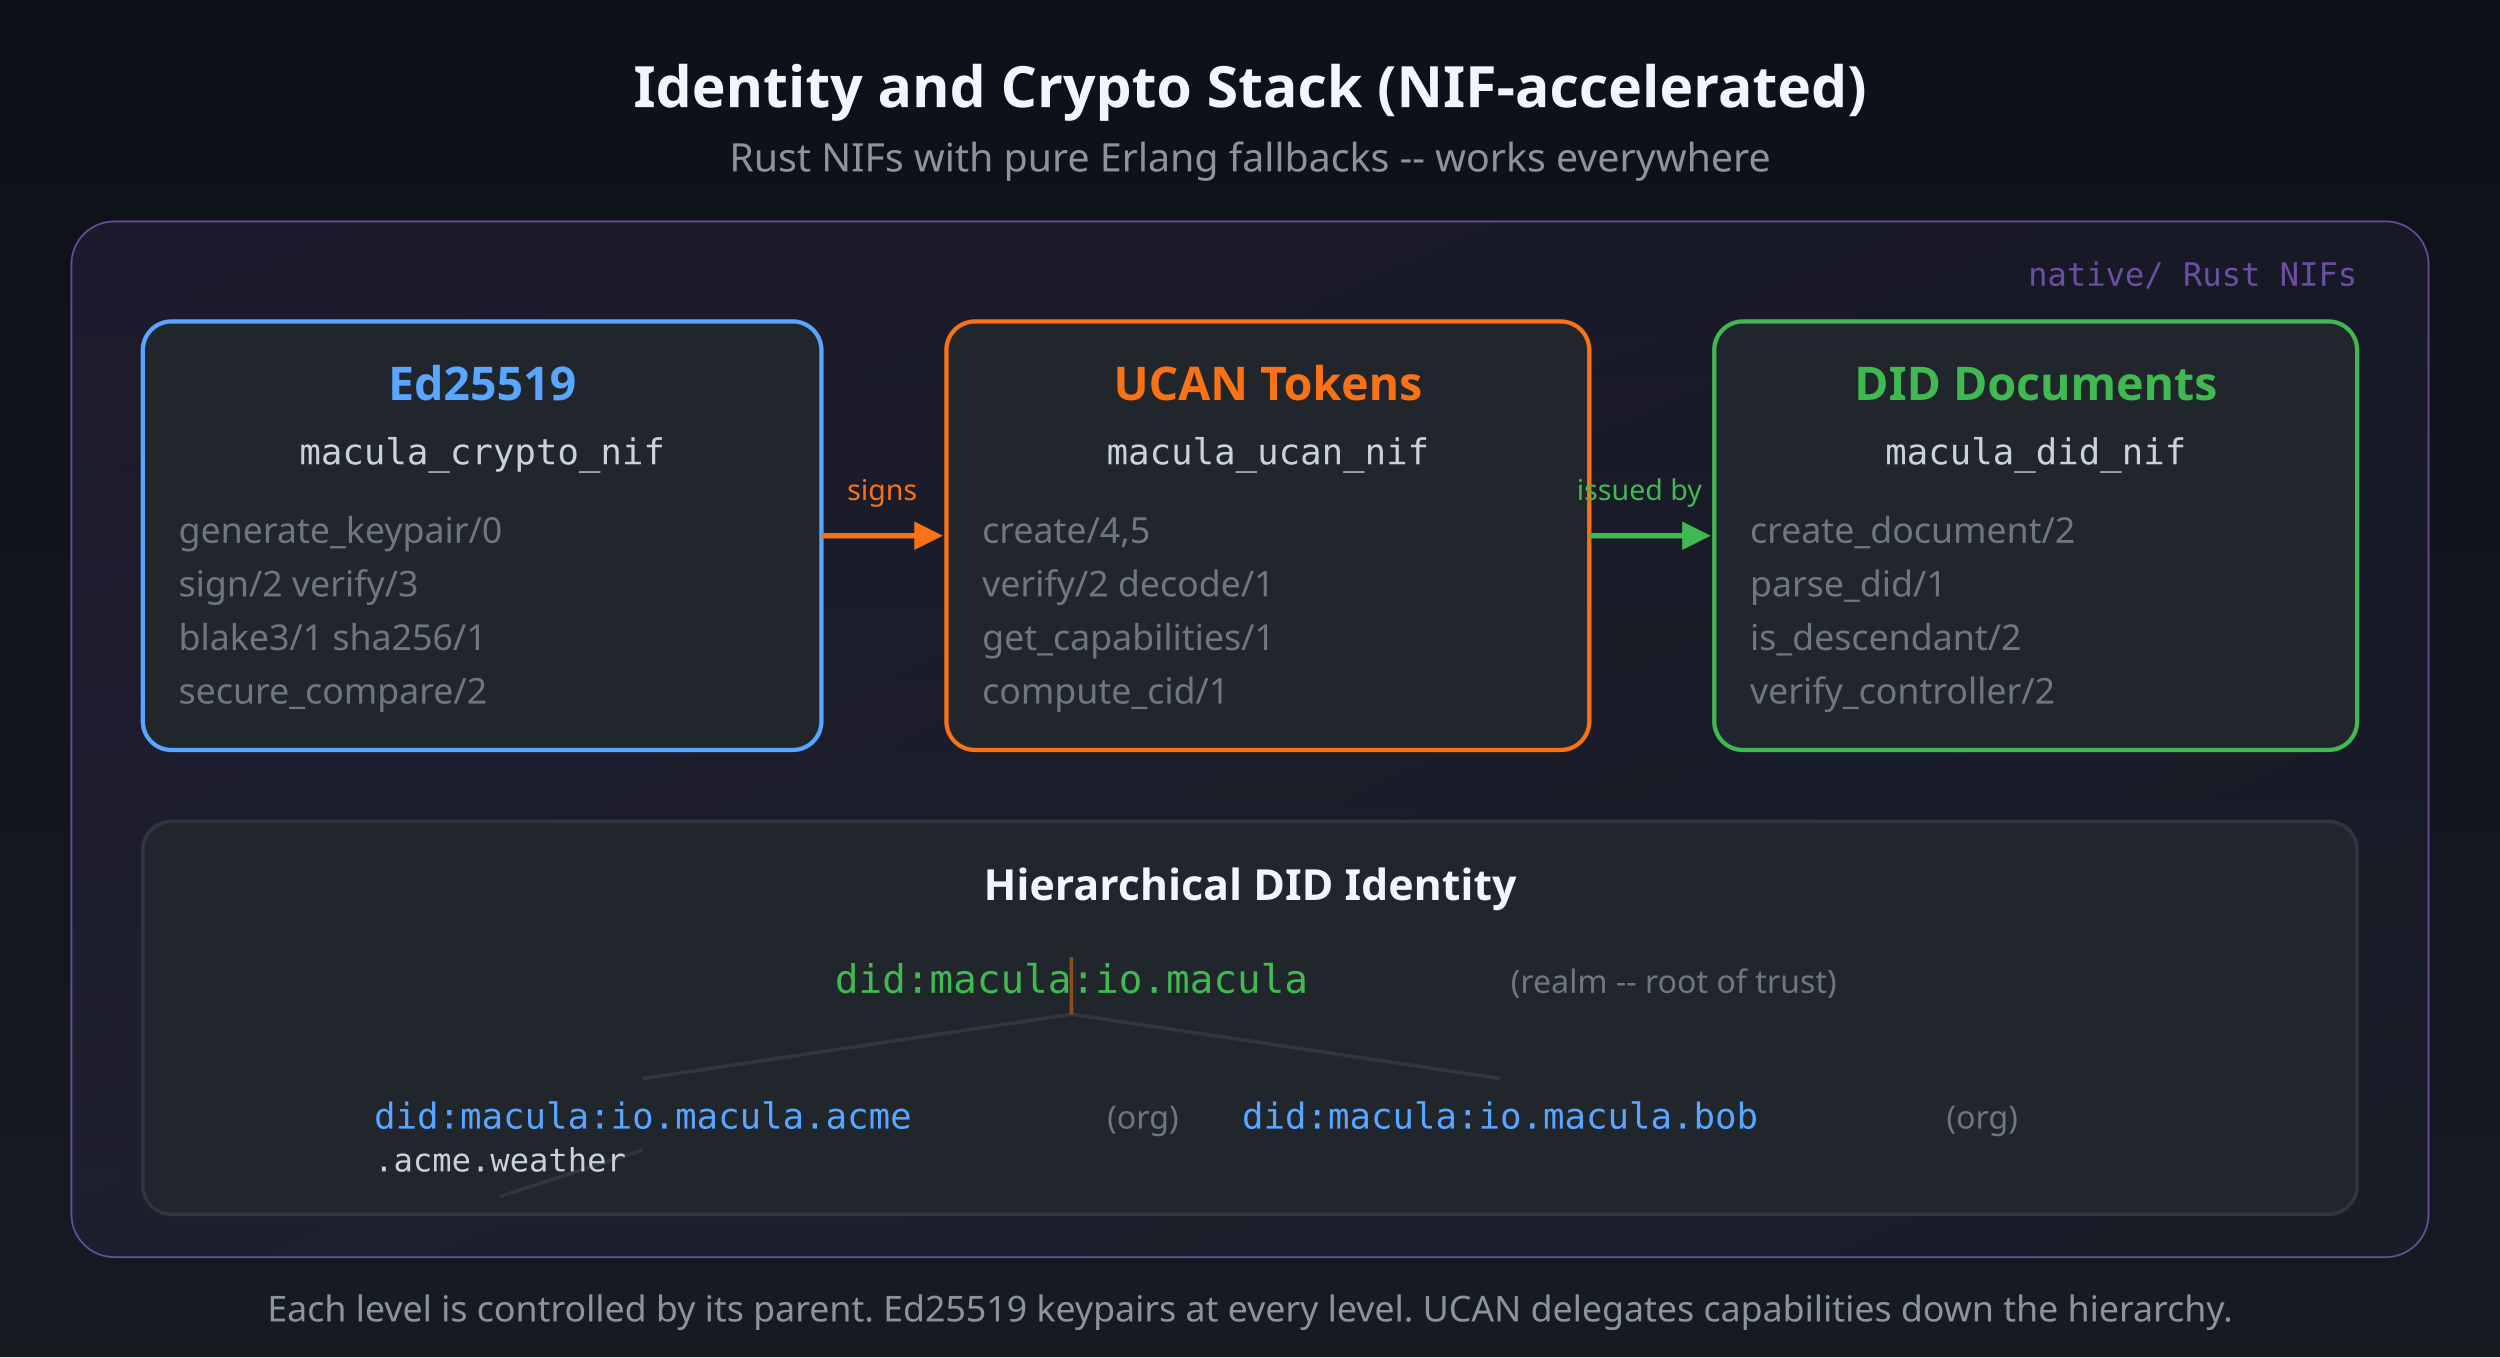
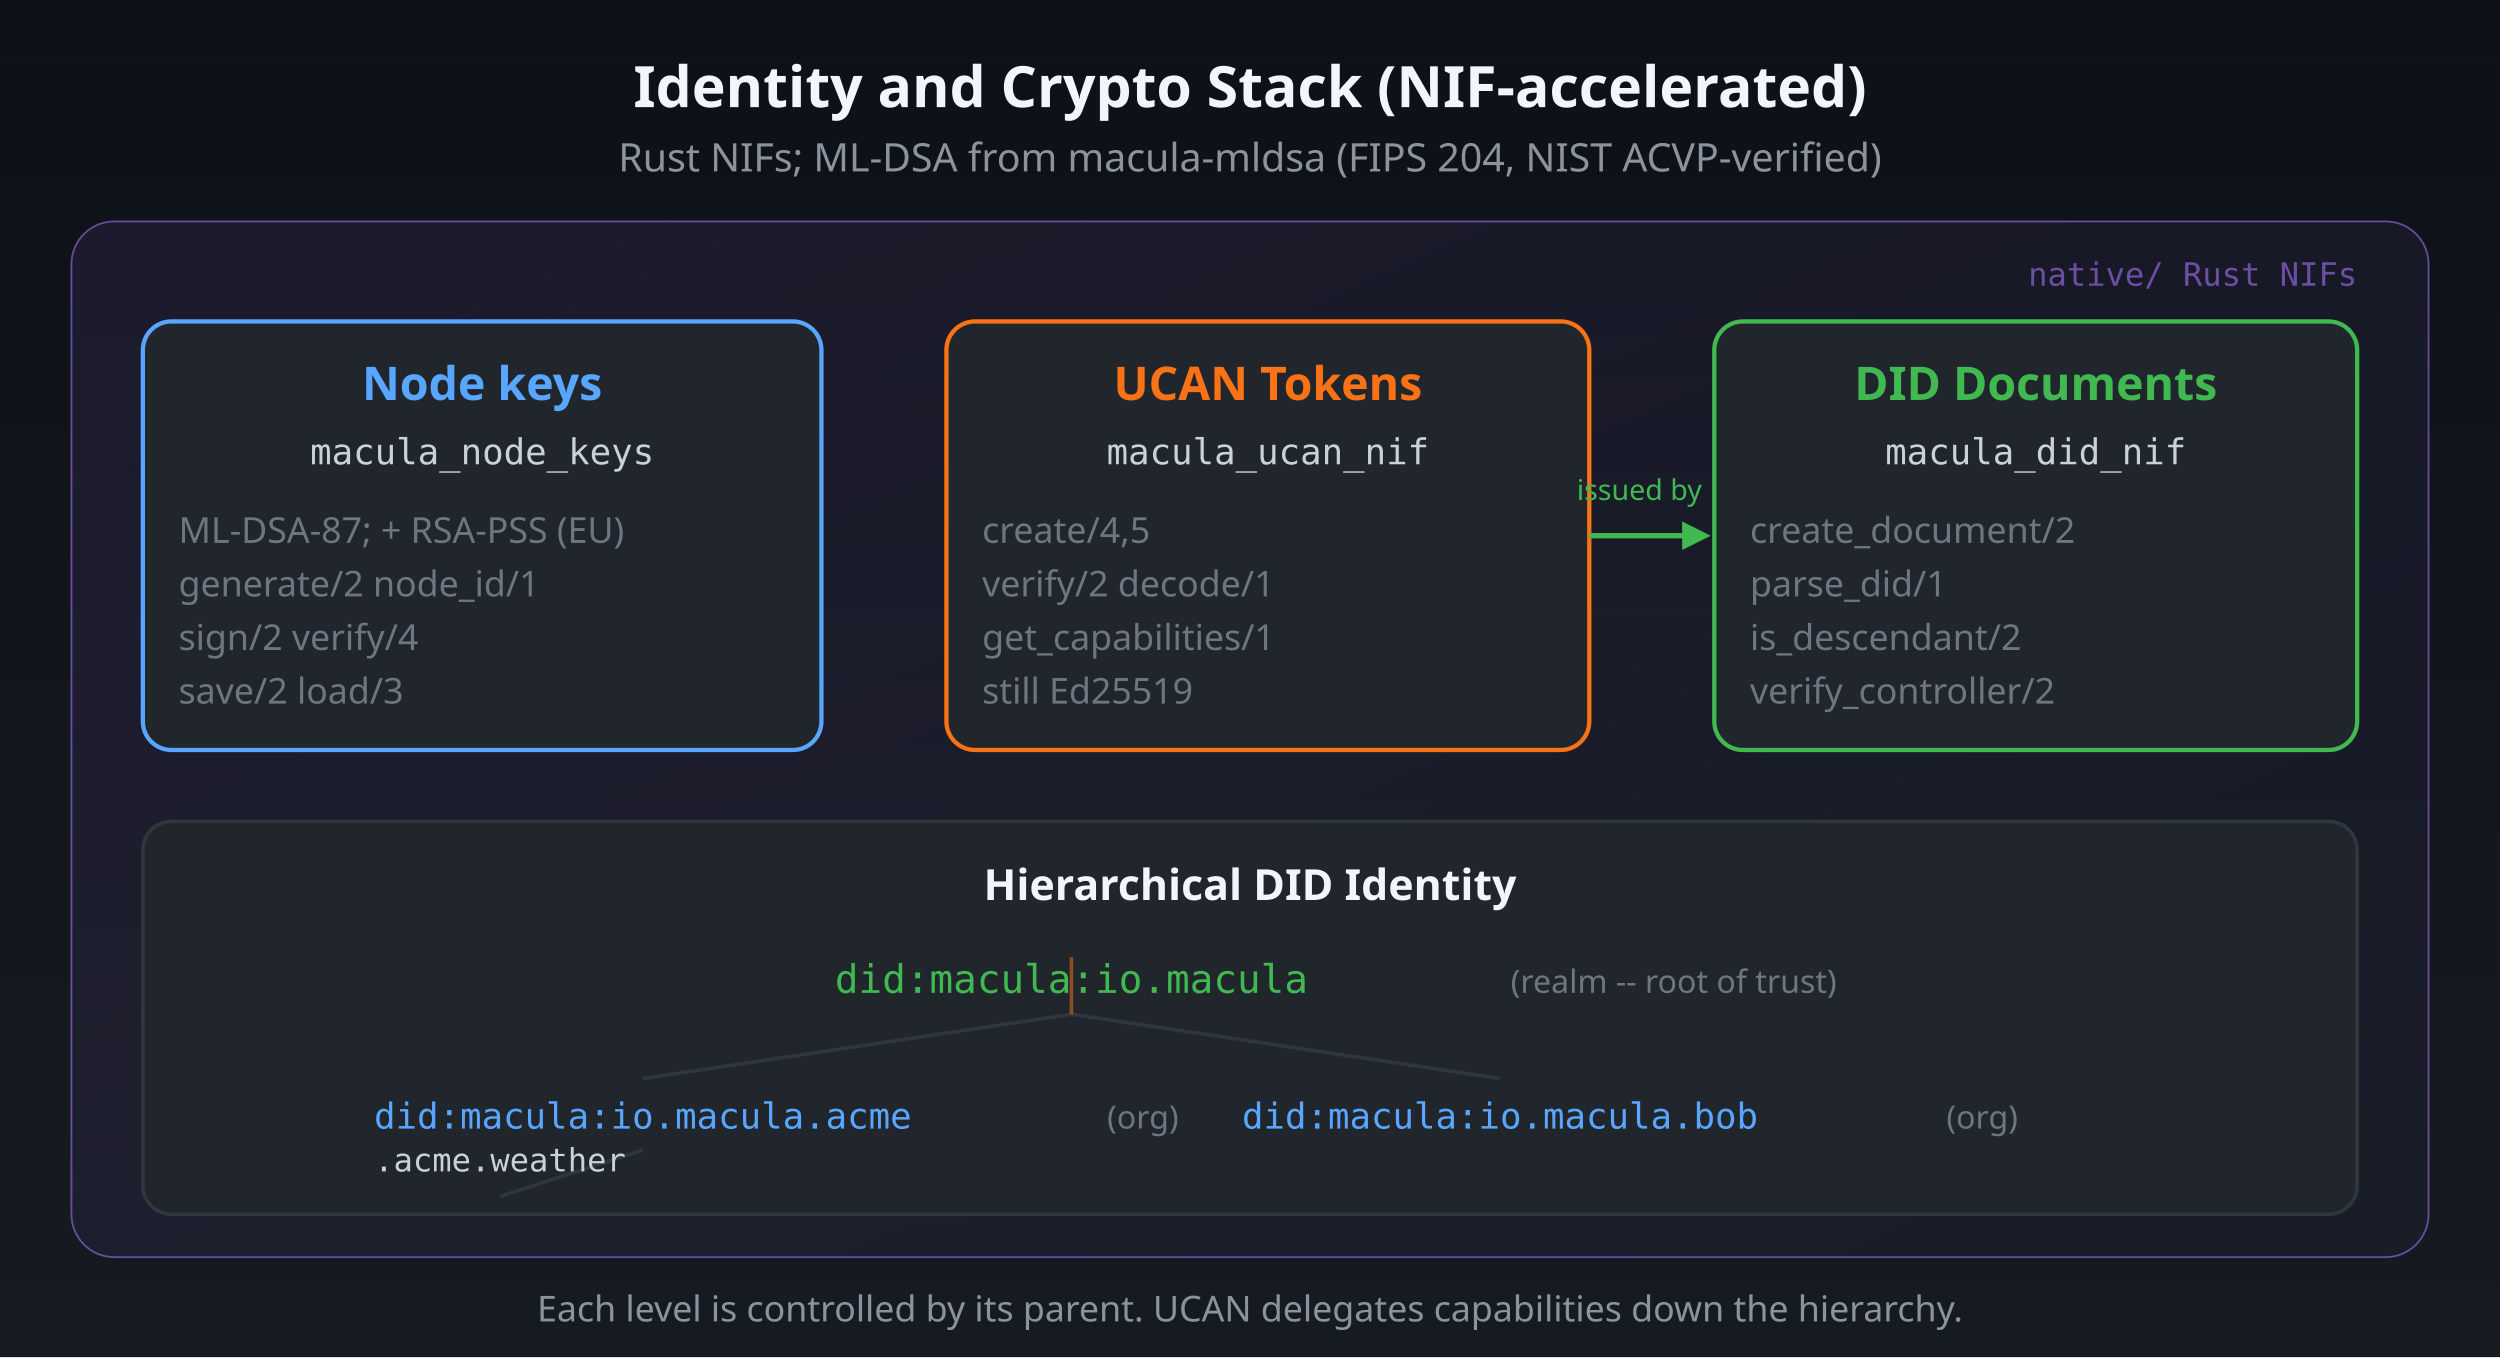
<svg xmlns="http://www.w3.org/2000/svg" viewBox="0 0 700 380" width="700" height="380">
  <defs>
    <linearGradient id="bg3" x1="0" y1="0" x2="0" y2="1">
      <stop offset="0%" stop-color="#0d1117" />
      <stop offset="100%" stop-color="#161b22" />
    </linearGradient>
    <linearGradient id="rustGrad" x1="0" y1="0" x2="1" y2="1">
      <stop offset="0%" stop-color="#a371f7" stop-opacity="0.15" />
      <stop offset="100%" stop-color="#a371f7" stop-opacity="0.05" />
    </linearGradient>
  </defs>
  <rect width="700" height="380" fill="url(#bg3)" />
  <text x="350" y="30" text-anchor="middle" fill="#f0f6fc" font-family="system-ui, sans-serif" font-size="16" font-weight="bold">Identity and Crypto Stack (NIF-accelerated)</text>
-   <text x="350" y="48" text-anchor="middle" fill="#8b949e" font-family="system-ui, sans-serif" font-size="11">Rust NIFs with pure Erlang fallbacks -- works everywhere</text>
+   <text x="350" y="48" text-anchor="middle" fill="#8b949e" font-family="system-ui, sans-serif" font-size="11">Rust NIFs; ML-DSA from macula-mldsa (FIPS 204, NIST ACVP-verified)</text>
  <rect x="20" y="62" width="660" height="290" rx="12" fill="url(#rustGrad)" stroke="#a371f7" stroke-width="0.5" opacity="0.6">
    <animate attributeName="opacity" values="0.6;0.3;0.6" dur="5s" repeatCount="indefinite" />
  </rect>
  <text x="660" y="80" text-anchor="end" fill="#a371f7" font-family="monospace" font-size="9" opacity="0.6">native/ Rust NIFs</text>
  <rect x="40" y="90" width="190" height="120" rx="8" fill="#21262d" stroke="#58a6ff" stroke-width="1.2" />
-   <text x="135" y="112" text-anchor="middle" fill="#58a6ff" font-family="system-ui, sans-serif" font-size="13" font-weight="bold">Ed25519</text>
-   <text x="135" y="130" text-anchor="middle" fill="#c9d1d9" font-family="monospace" font-size="10">macula_crypto_nif</text>
-   <text x="50" y="152" fill="#6e7681" font-family="system-ui, sans-serif" font-size="10">generate_keypair/0</text>
-   <text x="50" y="167" fill="#6e7681" font-family="system-ui, sans-serif" font-size="10">sign/2 verify/3</text>
-   <text x="50" y="182" fill="#6e7681" font-family="system-ui, sans-serif" font-size="10">blake3/1 sha256/1</text>
-   <text x="50" y="197" fill="#6e7681" font-family="system-ui, sans-serif" font-size="10">secure_compare/2</text>
-   <line x1="230" y1="150" x2="258" y2="150" stroke="#f97316" stroke-width="1.5" />
-   <polygon points="256,146 264,150 256,154" fill="#f97316" />
-   <text x="247" y="140" text-anchor="middle" fill="#f97316" font-family="system-ui, sans-serif" font-size="8">signs</text>
+   <text x="135" y="112" text-anchor="middle" fill="#58a6ff" font-family="system-ui, sans-serif" font-size="13" font-weight="bold">Node keys</text>
+   <text x="135" y="130" text-anchor="middle" fill="#c9d1d9" font-family="monospace" font-size="10">macula_node_keys</text>
+   <text x="50" y="152" fill="#6e7681" font-family="system-ui, sans-serif" font-size="10">ML-DSA-87; + RSA-PSS (EU)</text>
+   <text x="50" y="167" fill="#6e7681" font-family="system-ui, sans-serif" font-size="10">generate/2 node_id/1</text>
+   <text x="50" y="182" fill="#6e7681" font-family="system-ui, sans-serif" font-size="10">sign/2 verify/4</text>
+   <text x="50" y="197" fill="#6e7681" font-family="system-ui, sans-serif" font-size="10">save/2 load/3</text>
  <rect x="265" y="90" width="180" height="120" rx="8" fill="#21262d" stroke="#f97316" stroke-width="1.2" />
  <text x="355" y="112" text-anchor="middle" fill="#f97316" font-family="system-ui, sans-serif" font-size="13" font-weight="bold">UCAN Tokens</text>
  <text x="355" y="130" text-anchor="middle" fill="#c9d1d9" font-family="monospace" font-size="10">macula_ucan_nif</text>
  <text x="275" y="152" fill="#6e7681" font-family="system-ui, sans-serif" font-size="10">create/4,5</text>
  <text x="275" y="167" fill="#6e7681" font-family="system-ui, sans-serif" font-size="10">verify/2 decode/1</text>
  <text x="275" y="182" fill="#6e7681" font-family="system-ui, sans-serif" font-size="10">get_capabilities/1</text>
-   <text x="275" y="197" fill="#6e7681" font-family="system-ui, sans-serif" font-size="10">compute_cid/1</text>
+   <text x="275" y="197" fill="#6e7681" font-family="system-ui, sans-serif" font-size="10">still Ed25519</text>
  <line x1="445" y1="150" x2="473" y2="150" stroke="#3fb950" stroke-width="1.5" />
  <polygon points="471,146 479,150 471,154" fill="#3fb950" />
  <text x="459" y="140" text-anchor="middle" fill="#3fb950" font-family="system-ui, sans-serif" font-size="8">issued by</text>
  <rect x="480" y="90" width="180" height="120" rx="8" fill="#21262d" stroke="#3fb950" stroke-width="1.2" />
  <text x="570" y="112" text-anchor="middle" fill="#3fb950" font-family="system-ui, sans-serif" font-size="13" font-weight="bold">DID Documents</text>
  <text x="570" y="130" text-anchor="middle" fill="#c9d1d9" font-family="monospace" font-size="10">macula_did_nif</text>
  <text x="490" y="152" fill="#6e7681" font-family="system-ui, sans-serif" font-size="10">create_document/2</text>
  <text x="490" y="167" fill="#6e7681" font-family="system-ui, sans-serif" font-size="10">parse_did/1</text>
  <text x="490" y="182" fill="#6e7681" font-family="system-ui, sans-serif" font-size="10">is_descendant/2</text>
  <text x="490" y="197" fill="#6e7681" font-family="system-ui, sans-serif" font-size="10">verify_controller/2</text>
  <rect x="40" y="230" width="620" height="110" rx="8" fill="#21262d" stroke="#30363d" stroke-width="1" />
  <text x="350" y="252" text-anchor="middle" fill="#f0f6fc" font-family="system-ui, sans-serif" font-size="12" font-weight="bold">Hierarchical DID Identity</text>
  <text x="300" y="278" text-anchor="middle" fill="#3fb950" font-family="monospace" font-size="11">did:macula:io.macula</text>
  <text x="423" y="278" fill="#6e7681" font-family="system-ui, sans-serif" font-size="9">(realm -- root of trust)</text>
  <line x1="300" y1="284" x2="180" y2="302" stroke="#30363d" stroke-width="1" />
  <line x1="300" y1="284" x2="420" y2="302" stroke="#30363d" stroke-width="1" />
  <text x="180" y="316" text-anchor="middle" fill="#58a6ff" font-family="monospace" font-size="10">did:macula:io.macula.acme</text>
  <text x="310" y="316" fill="#6e7681" font-family="system-ui, sans-serif" font-size="9">(org)</text>
  <text x="420" y="316" text-anchor="middle" fill="#58a6ff" font-family="monospace" font-size="10">did:macula:io.macula.bob</text>
  <text x="545" y="316" fill="#6e7681" font-family="system-ui, sans-serif" font-size="9">(org)</text>
  <line x1="180" y1="322" x2="140" y2="335" stroke="#30363d" stroke-width="1" />
  <text x="140" y="328" text-anchor="middle" fill="#c9d1d9" font-family="monospace" font-size="9">.acme.weather</text>
  <line x1="300" y1="268" x2="300" y2="284" stroke="#f97316" stroke-width="1" opacity="0.5">
    <animate attributeName="opacity" values="0.5;0.2;0.5" dur="2s" repeatCount="indefinite" />
  </line>
-   <text x="350" y="370" text-anchor="middle" fill="#8b949e" font-family="system-ui, sans-serif" font-size="10">Each level is controlled by its parent. Ed25519 keypairs at every level. UCAN delegates capabilities down the hierarchy.</text>
+   <text x="350" y="370" text-anchor="middle" fill="#8b949e" font-family="system-ui, sans-serif" font-size="10">Each level is controlled by its parent. UCAN delegates capabilities down the hierarchy.</text>
</svg>
